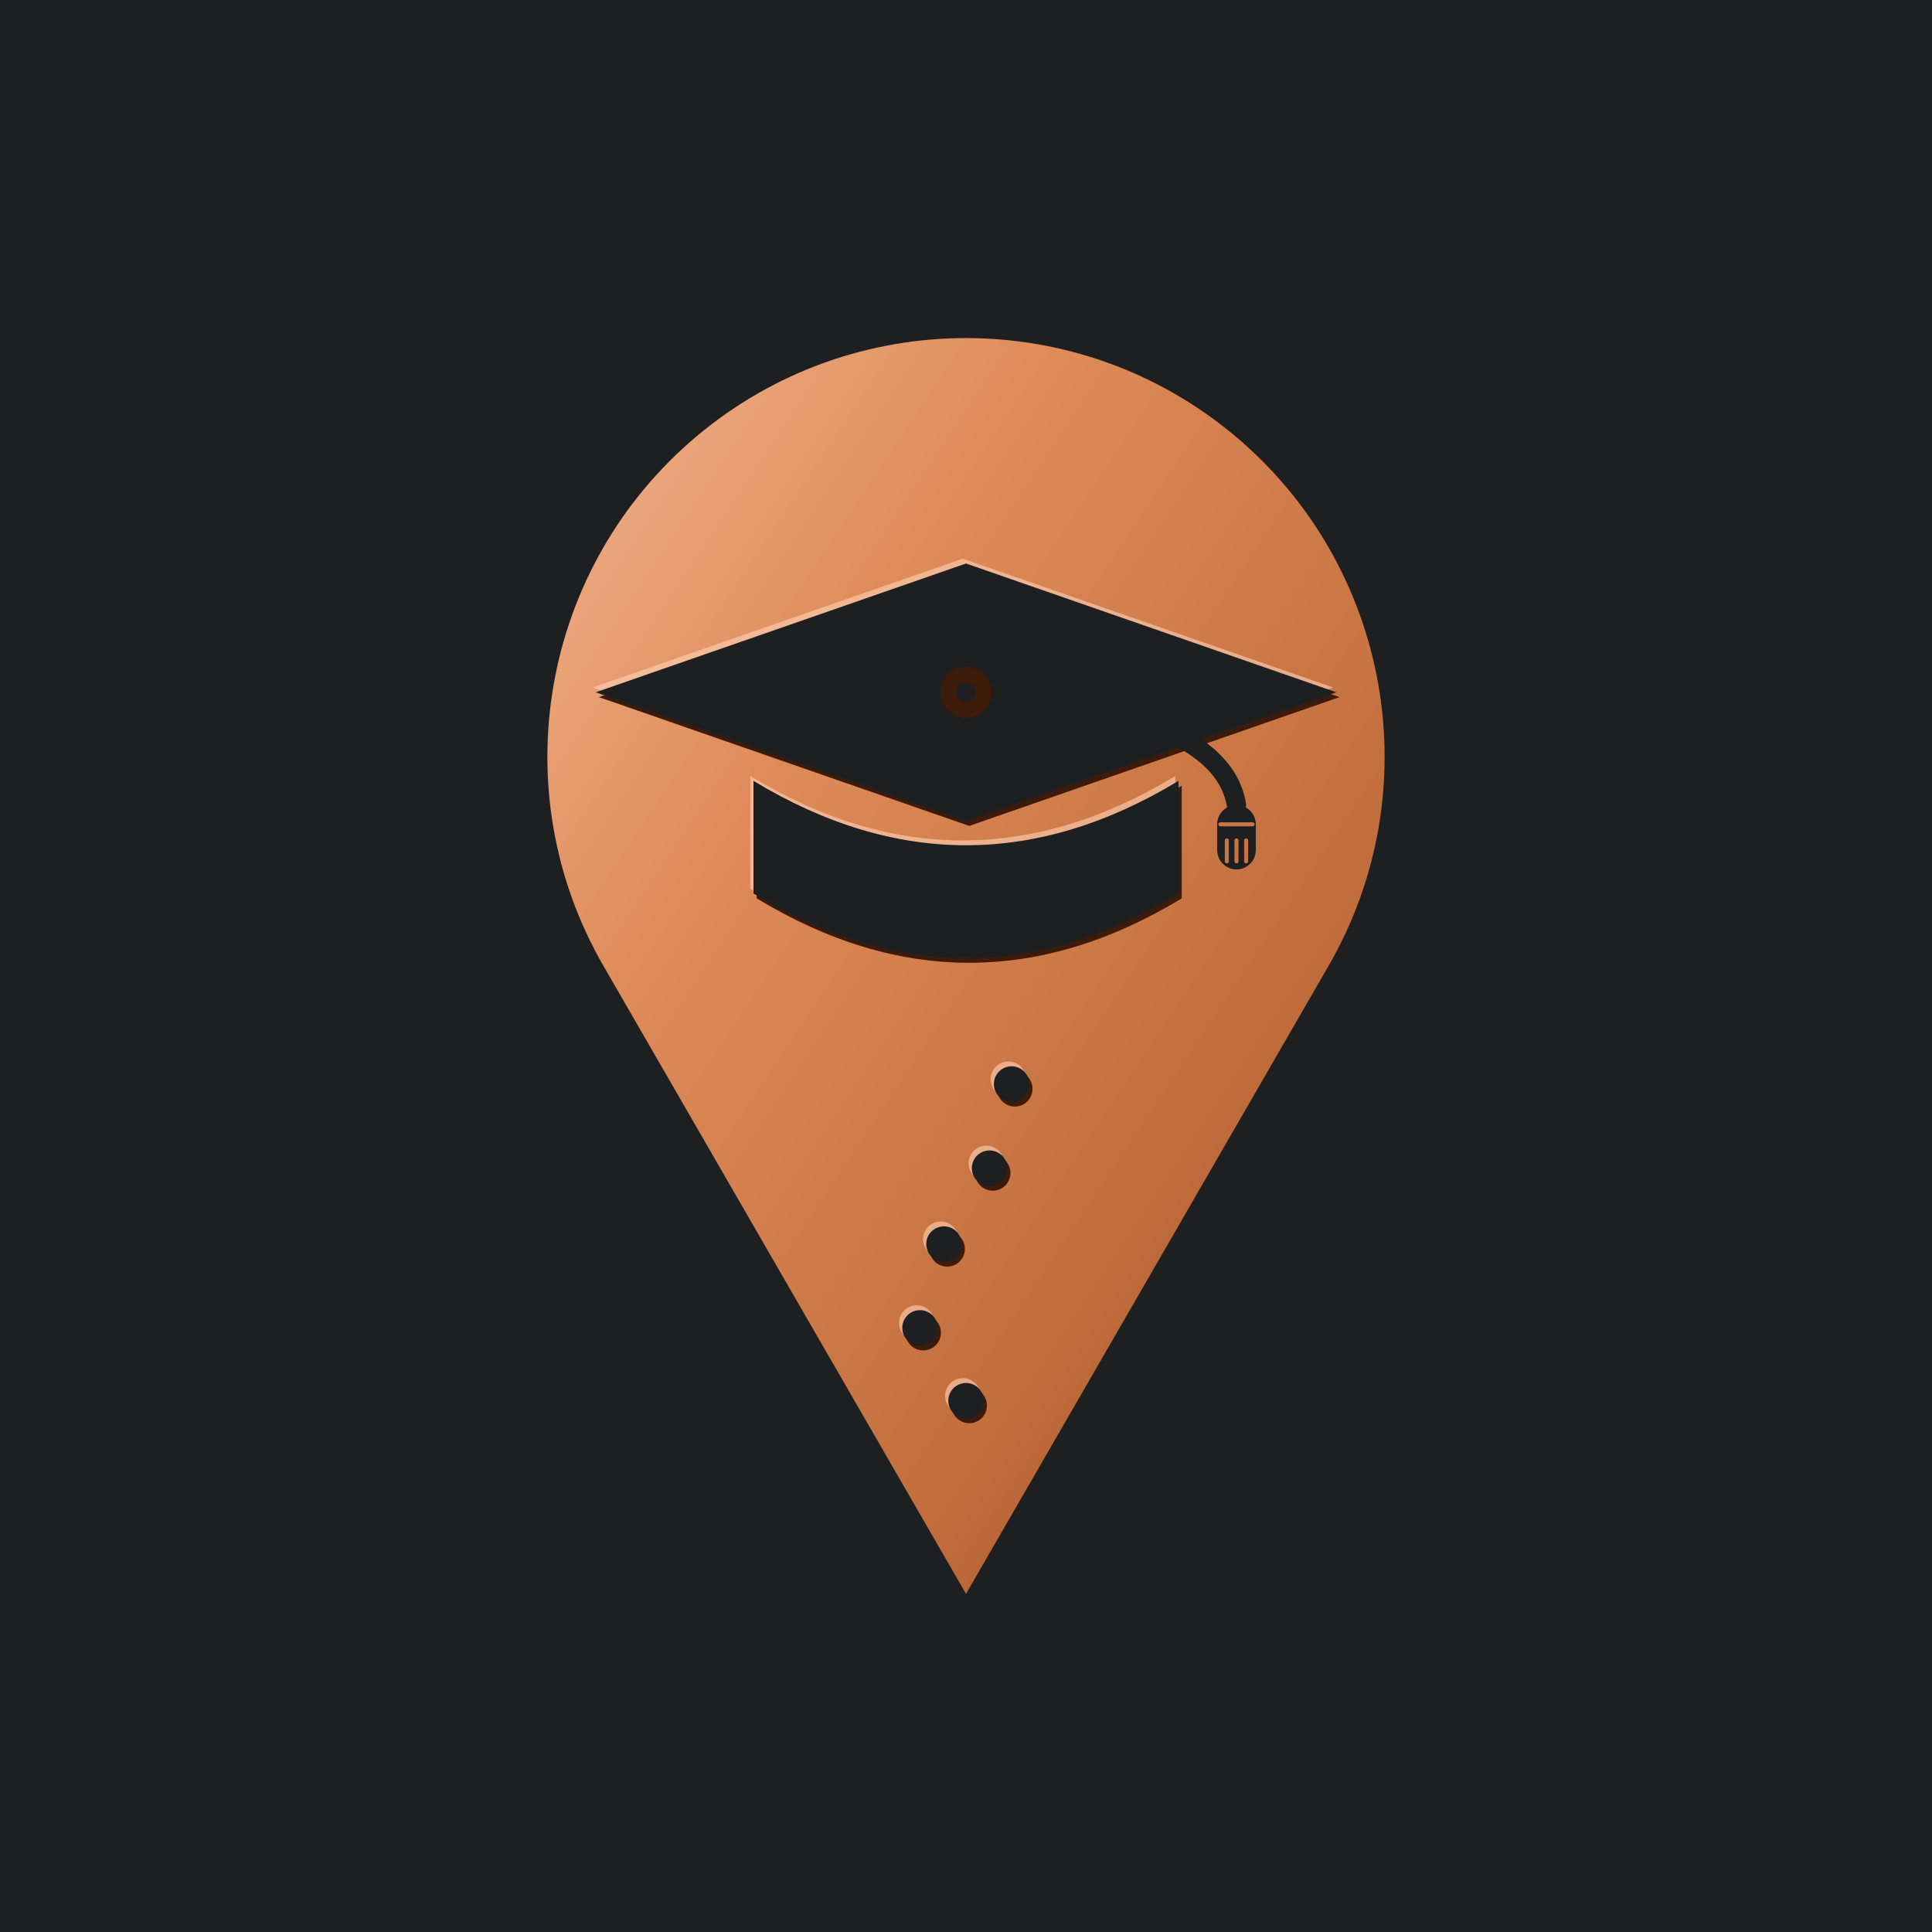
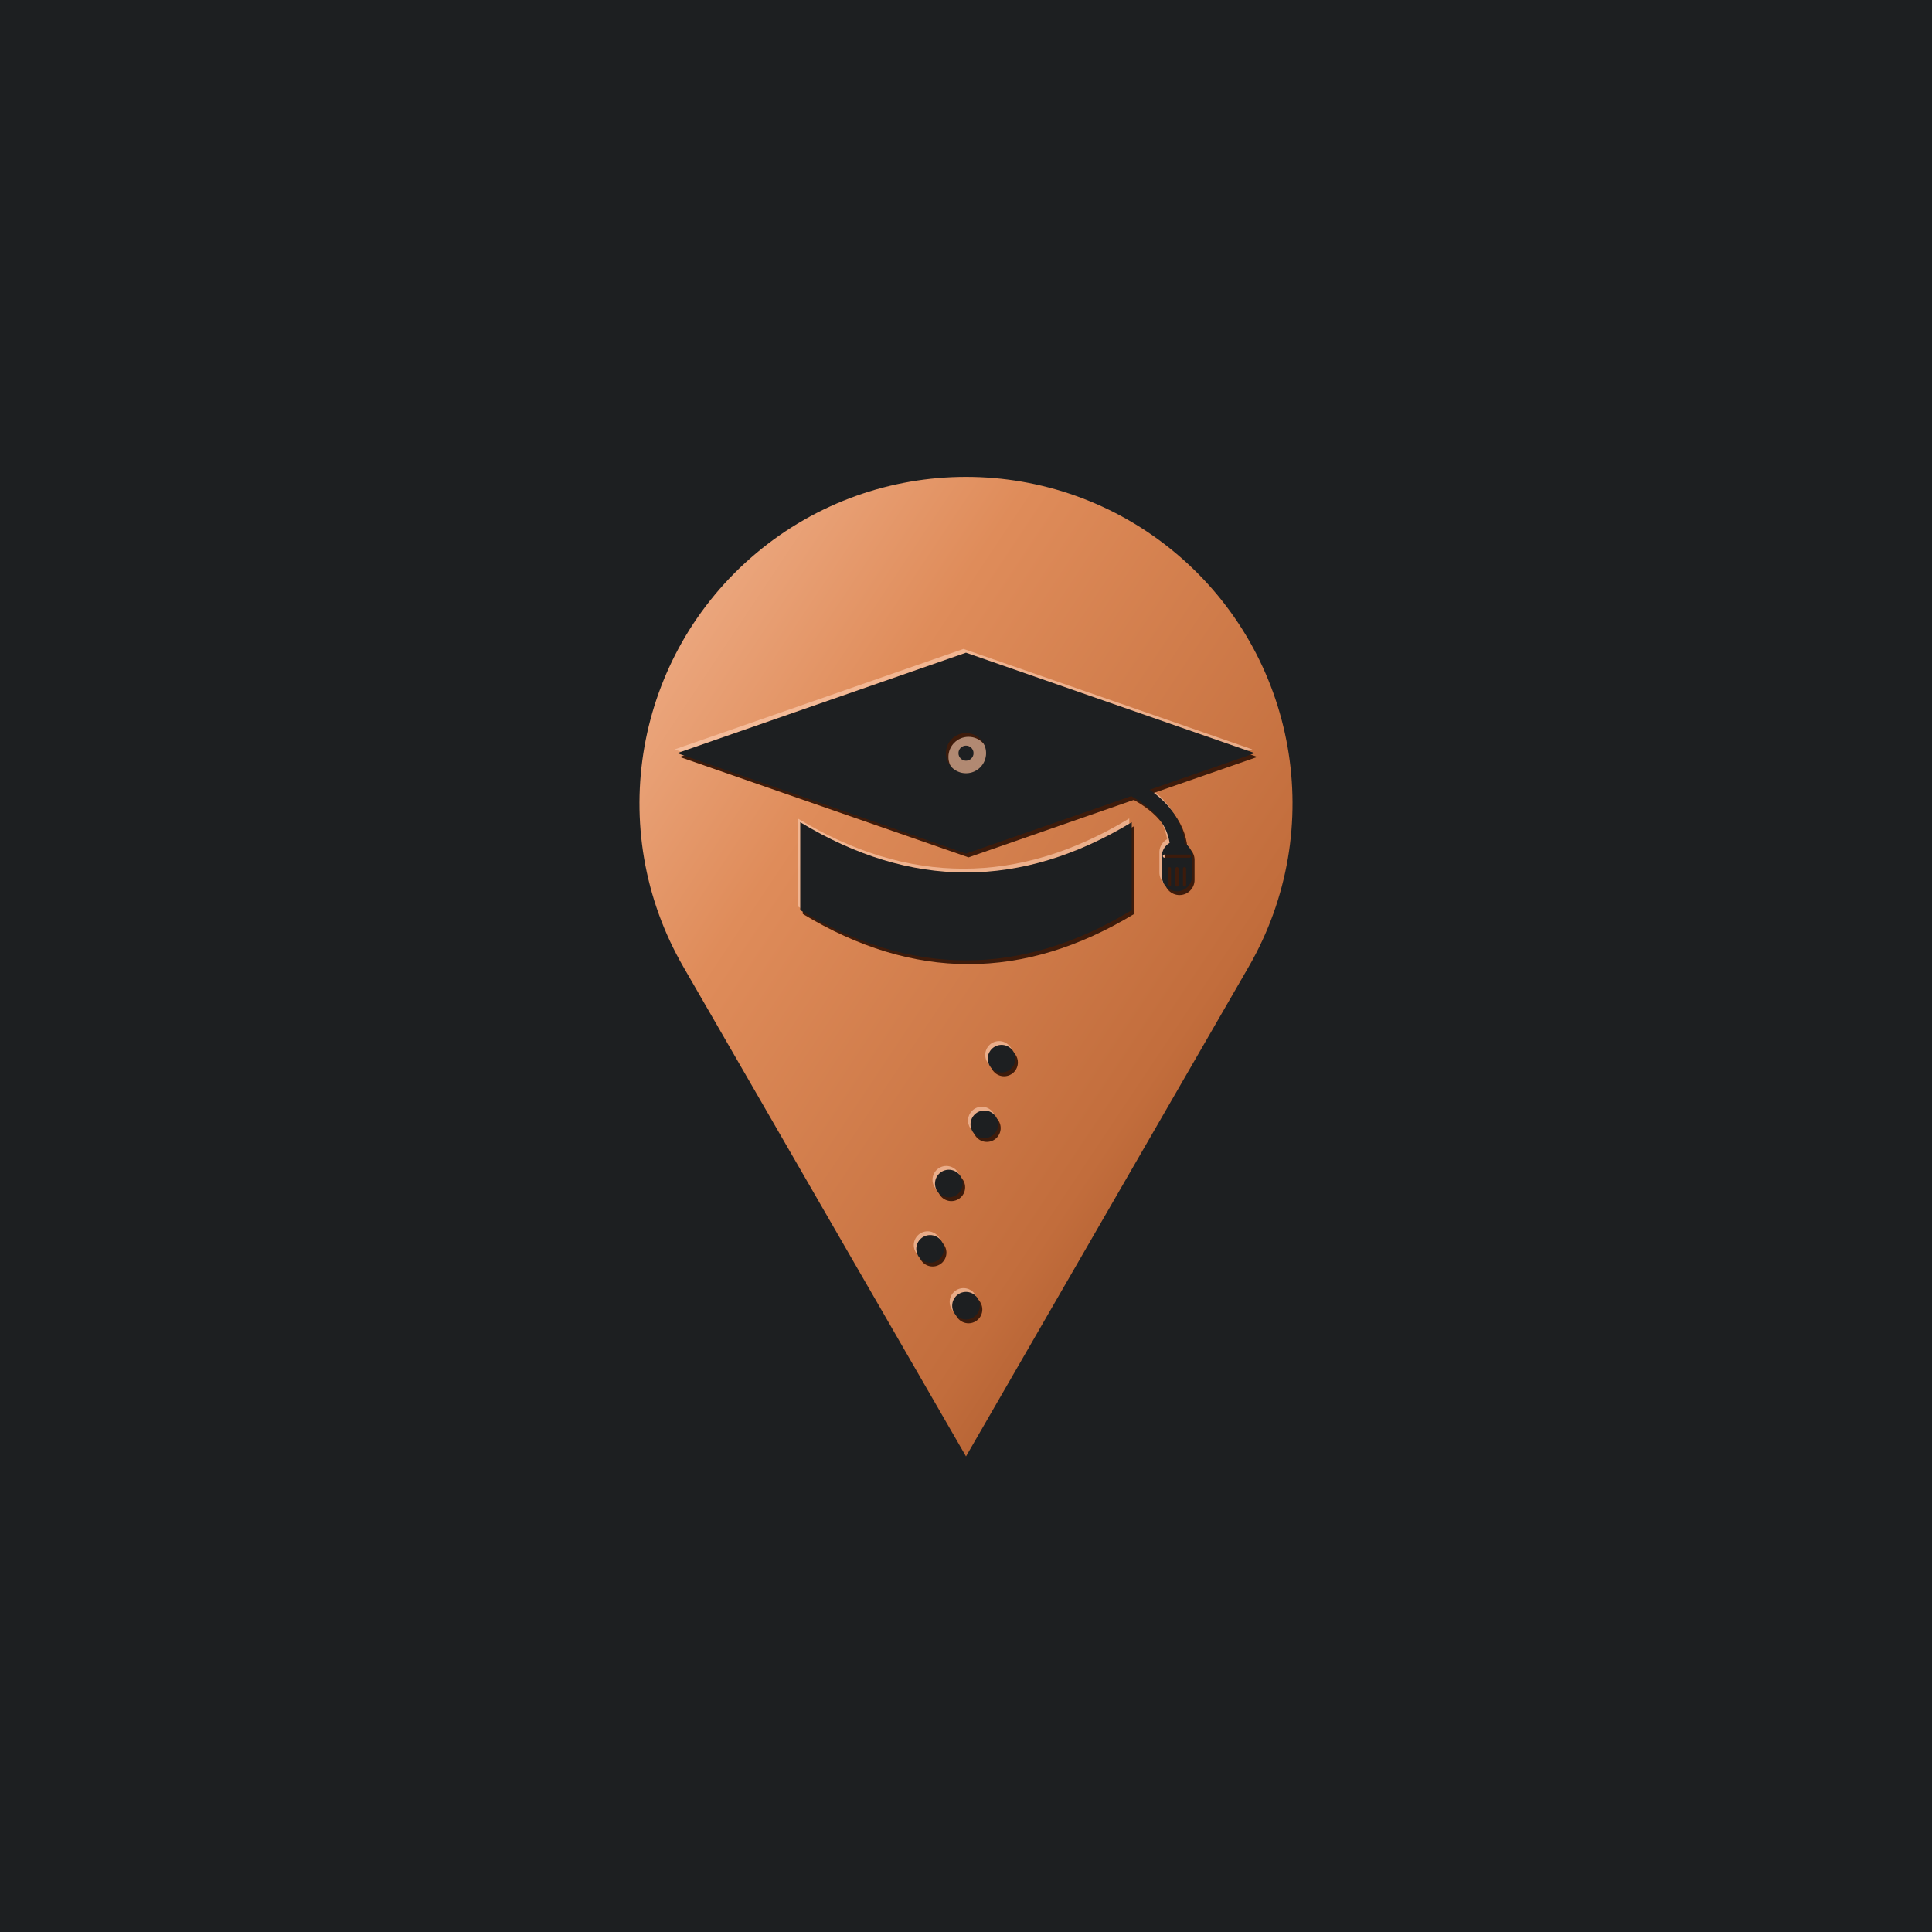
<svg xmlns="http://www.w3.org/2000/svg" width="1024" height="1024" viewBox="0 0 1200 1200">
  <rect width="1200" height="1200" fill="#1D1F21" />
  <defs>
    <linearGradient id="metalCopper" x1="0%" y1="0%" x2="100%" y2="100%">
      <stop offset="0%" stop-color="#F2B591" />
      <stop offset="30%" stop-color="#DF8C5A" />
      <stop offset="70%" stop-color="#C26D3C" />
      <stop offset="100%" stop-color="#8F431B" />
    </linearGradient>
    <mask id="capMask">
      <rect x="-500" y="-500" width="2200" height="2200" fill="white" />
      <path d="M 512 280 L 742 360 L 512 440 L 282 360 Z" fill="black" />
      <path d="M 380 415 Q 512 495 644 415 L 644 485 Q 512 565 380 485 Z" fill="black" />
      <path d="M 512 360 Q 670 370 680 430" fill="none" stroke="black" stroke-width="12" stroke-linecap="round" />
      <rect x="668" y="430" width="24" height="40" rx="12" fill="black" />
      <path d="M 670 442 L 690 442" stroke="white" stroke-width="2.5" stroke-linecap="round" />
      <path d="M 674 452 L 674 465 M 680 452 L 680 465 M 686 452 L 686 465" stroke="white" stroke-width="2.5" stroke-linecap="round" />
      <circle cx="512" cy="360" r="16" fill="white" />
      <circle cx="512" cy="360" r="6" fill="black" />
      <path d="M 512 800 C 412 720, 612 640, 512 560" fill="none" stroke="black" stroke-width="22" stroke-dasharray="0, 55" stroke-linecap="round" />
    </mask>
  </defs>
-   <g transform="translate(88, 70)" mask="url(#capMask)">
+   <g transform="translate(600, 655) scale(0.78) translate(-512, -600)" mask="url(#capMask)">
    <path d="M 286.84 530 A 260 260 0 1 1 737.16 530 L 512 920 Z" fill="url(#metalCopper)" />
-     <g transform="translate(-2, -3)" fill="#FFD2B8" opacity="0.6">
-       <path d="M 512 280 L 742 360 L 512 440 L 282 360 Z" />
-       <path d="M 380 415 Q 512 495 644 415 L 644 485 Q 512 565 380 485 Z" />
-       <path d="M 512 800 C 412 720, 612 640, 512 560" fill="none" stroke="#FFD2B8" stroke-width="22" stroke-dasharray="0, 55" stroke-linecap="round" />
+     <g transform="translate(-2, -3)">
+       <g fill="#FFD2B8" opacity="0.6">
+         <path d="M 512 280 L 742 360 L 512 440 L 282 360 Z" />
+         <path d="M 380 415 Q 512 495 644 415 L 644 485 Q 512 565 380 485 Z" />
+         <path d="M 512 800 C 412 720, 612 640, 512 560" fill="none" stroke="#FFD2B8" stroke-width="22" stroke-dasharray="0, 55" stroke-linecap="round" />
+         <path d="M 512 360 Q 670 370 680 430" fill="none" stroke="#FFD2B8" stroke-width="12" stroke-linecap="round" />
+         <rect x="668" y="430" width="24" height="40" rx="12" />
+         <circle cx="512" cy="360" r="6" />
+       </g>
+       <circle cx="512" cy="360" r="16" fill="#3D1B0B" />
    </g>
-     <g transform="translate(2, 3)" fill="#3D1B0B">
-       <path d="M 512 280 L 742 360 L 512 440 L 282 360 Z" />
-       <path d="M 380 415 Q 512 495 644 415 L 644 485 Q 512 565 380 485 Z" />
-       <path d="M 512 800 C 412 720, 612 640, 512 560" fill="none" stroke="#3D1B0B" stroke-width="22" stroke-dasharray="0, 55" stroke-linecap="round" />
+     <g transform="translate(2, 3)">
+       <g fill="#3D1B0B">
+         <path d="M 512 280 L 742 360 L 512 440 L 282 360 Z" />
+         <path d="M 380 415 Q 512 495 644 415 L 644 485 Q 512 565 380 485 Z" />
+         <path d="M 512 800 C 412 720, 612 640, 512 560" fill="none" stroke="#3D1B0B" stroke-width="22" stroke-dasharray="0, 55" stroke-linecap="round" />
+         <path d="M 512 360 Q 670 370 680 430" fill="none" stroke="#3D1B0B" stroke-width="12" stroke-linecap="round" />
+         <rect x="668" y="430" width="24" height="40" rx="12" />
+         <circle cx="512" cy="360" r="6" />
+       </g>
+       <circle cx="512" cy="360" r="16" fill="#FFD2B8" opacity="0.6" />
    </g>
  </g>
</svg>
